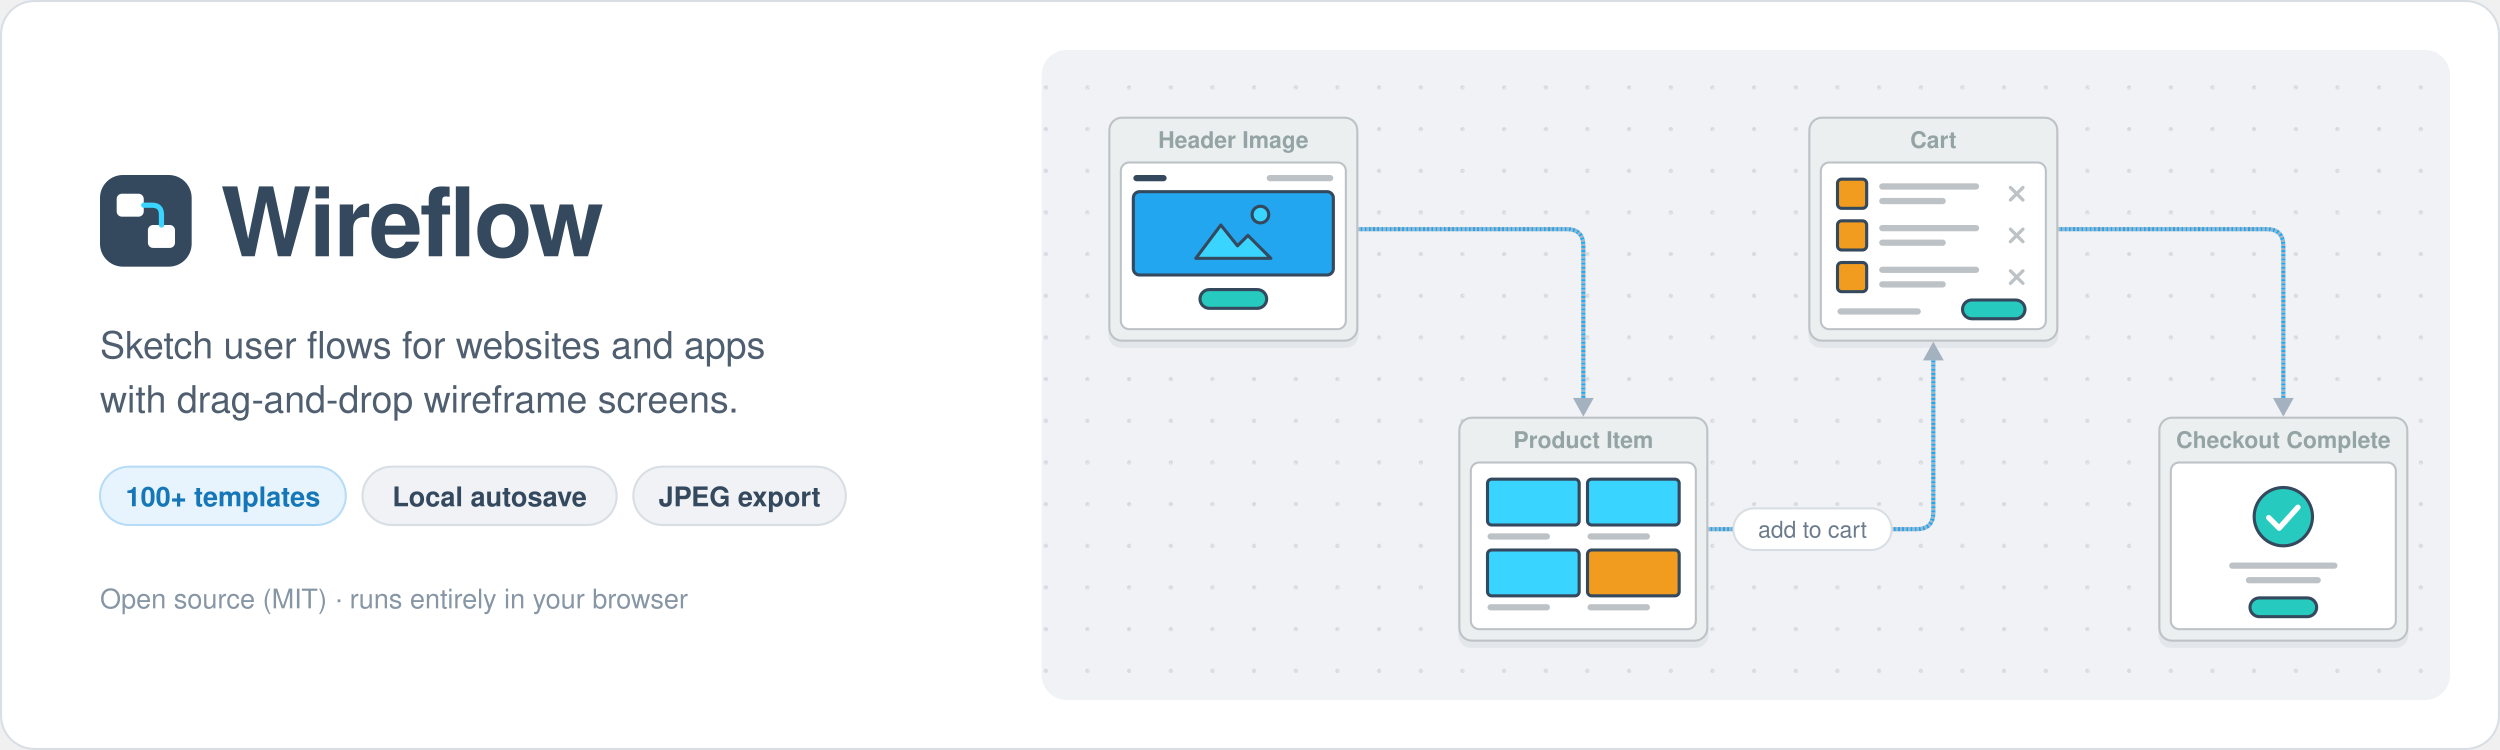
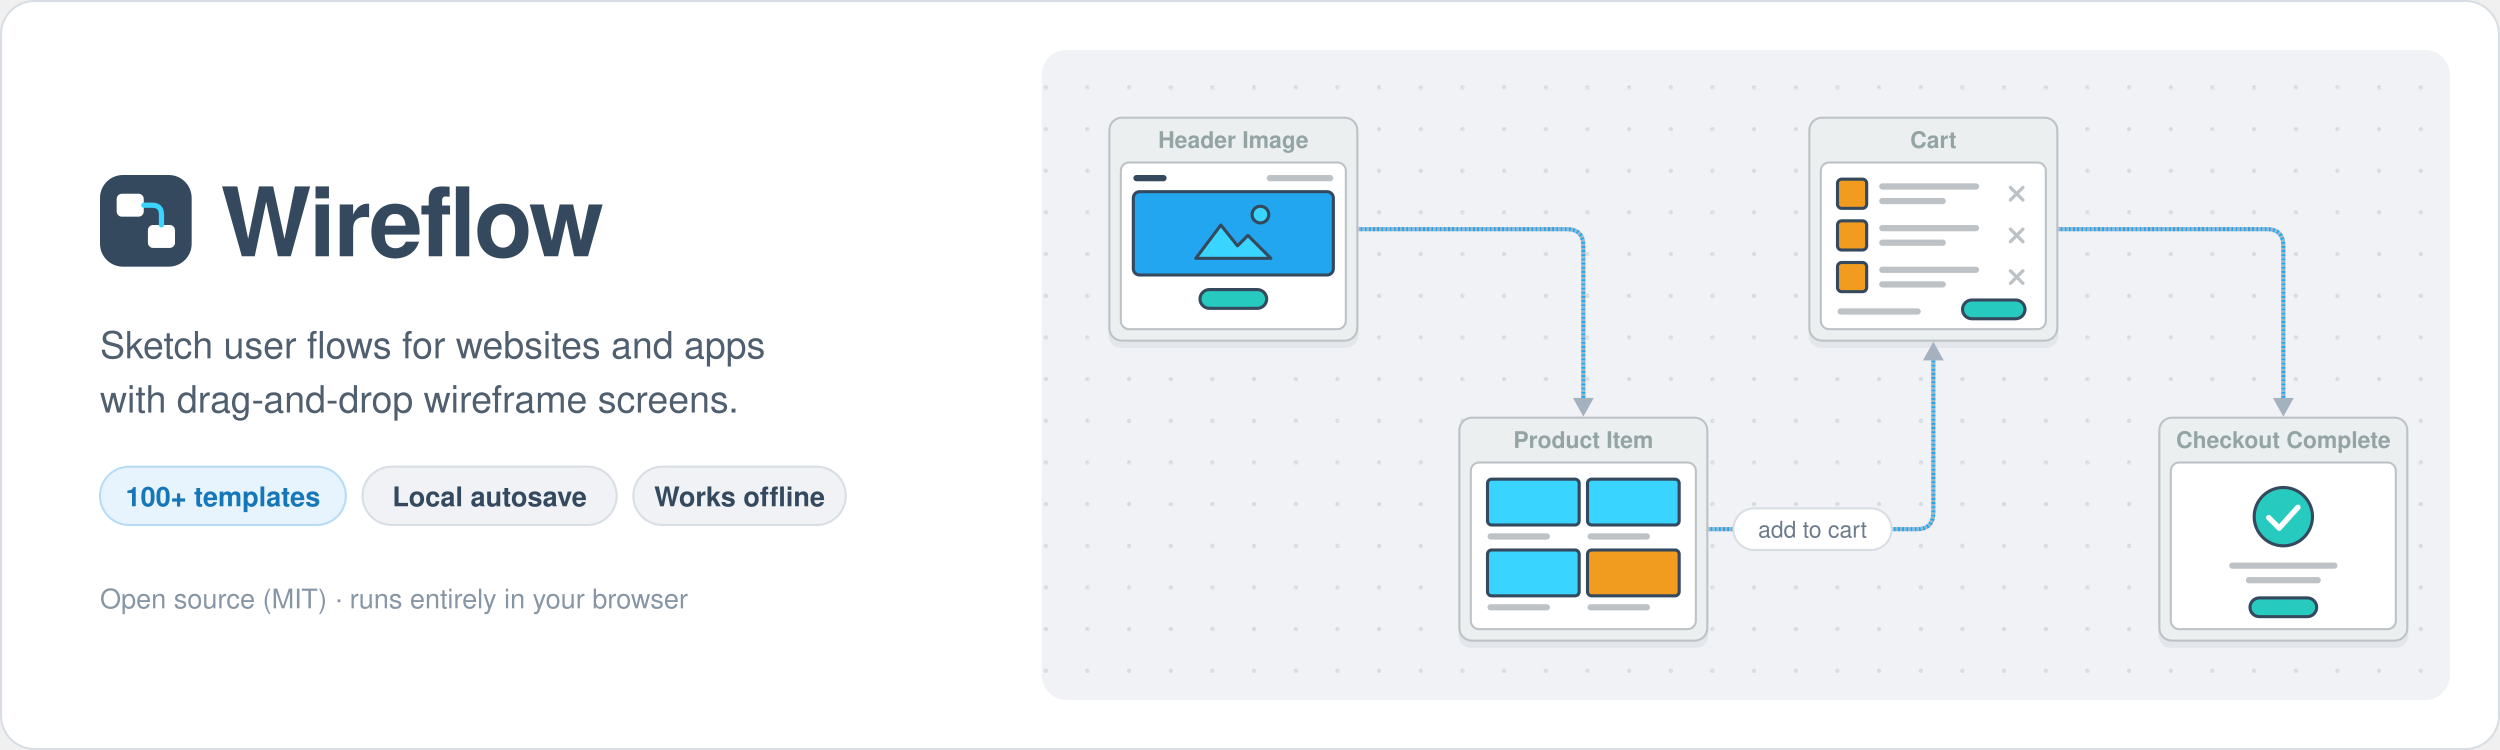
<svg xmlns="http://www.w3.org/2000/svg" width="1200" height="360" viewBox="0 0 1200 360" role="img" aria-labelledby="t d">
  <style>
.f{font-family:-apple-system,BlinkMacSystemFont,"Segoe UI",Helvetica,Arial,sans-serif}
.lbl{font-size:11px;font-weight:600;fill:#94A4A5}
.ln{fill:#BCC2C6}
.o{stroke:#34495E;stroke-width:1.5;stroke-linejoin:round}
.e,.x{fill:none;stroke-width:2;stroke-dasharray:1 1}
.e{stroke:#a4b2c0}
.x{stroke:#22A6EF;stroke-dashoffset:1}
.ring,.ax{opacity:0}
.scene{animation:out 9s linear infinite}
.c0{animation:c0 9s ease-out infinite}.c1{animation:c1 9s ease-out infinite}.c2{animation:c2 9s ease-out infinite}.c3{animation:c3 9s ease-out infinite}
.e0{animation:e0 9s linear infinite}.e1{animation:e1 9s linear infinite}.e2{animation:e2 9s linear infinite}
.a0{animation:a0 9s linear infinite}.a1{animation:a1 9s linear infinite}.a2{animation:a2 9s linear infinite}
.x0{animation:x0 9s linear infinite}.x1{animation:x1 9s linear infinite}.x2{animation:x2 9s linear infinite}
.r0{animation:r0 9s linear infinite}.r1{animation:r1 9s linear infinite}.r2{animation:r2 9s linear infinite}.r3{animation:r3 9s linear infinite}
@keyframes out{0%,91%{opacity:1}97%,100%{opacity:0}}
@keyframes c0{0%,2%{opacity:0;transform:translateY(14px)}8%,100%{opacity:1;transform:translateY(0)}}
@keyframes c1{0%,5.5%{opacity:0;transform:translateY(14px)}11.5%,100%{opacity:1;transform:translateY(0)}}
@keyframes c2{0%,9%{opacity:0;transform:translateY(14px)}15%,100%{opacity:1;transform:translateY(0)}}
@keyframes c3{0%,12.5%{opacity:0;transform:translateY(14px)}18.5%,100%{opacity:1;transform:translateY(0)}}
@keyframes e0{0%,20%{stroke-dashoffset:1}25.6%,100%{stroke-dashoffset:0}}
@keyframes e1{0%,25.6%{stroke-dashoffset:1}31.1%,100%{stroke-dashoffset:0}}
@keyframes e2{0%,31.1%{stroke-dashoffset:1}36.7%,100%{stroke-dashoffset:0}}
@keyframes a0{0%,25.4%{opacity:0}26.6%,100%{opacity:1}}
@keyframes a1{0%,30.9%{opacity:0}32.1%,100%{opacity:1}}
@keyframes a2{0%,36.5%{opacity:0}37.7%,100%{opacity:1}}
@keyframes x0{0%,40%{stroke-dashoffset:1}50%,100%{stroke-dashoffset:0}}
@keyframes x1{0%,51.11%{stroke-dashoffset:1}61.11%,100%{stroke-dashoffset:0}}
@keyframes x2{0%,62.22%{stroke-dashoffset:1}72.22%,100%{stroke-dashoffset:0}}
@keyframes r0{0%,37.8%{opacity:0}40%,100%{opacity:1}}
@keyframes r1{0%,50%{opacity:0}51.5%,100%{opacity:1}}
@keyframes r2{0%,61.1%{opacity:0}62.6%,100%{opacity:1}}
@keyframes r3{0%,72.2%{opacity:0}73.7%,100%{opacity:1}}
@media (prefers-reduced-motion:reduce){*{animation:none!important}.dot{display:none}}
</style>
  <defs>
    <pattern id="grid" width="20" height="20" patternUnits="userSpaceOnUse">
      <circle cx="2" cy="2" r="1" fill="#d3d9df" />
    </pattern>
    <g id="node">
      <rect x="0" y="3" width="120" height="108" rx="6" fill="#34495E" opacity=".07" />
      <rect x=".5" y=".5" width="119" height="107" rx="6" fill="#EBEFF0" stroke="#BCC2C6" />
      <rect x="6" y="22" width="108" height="80" rx="4" fill="#fff" stroke="#BCC2C6" />
    </g>
    <rect id="ring" x="-4" y="-4" width="128" height="116" rx="9" fill="none" stroke="#22A6EF" stroke-width="2" />
  </defs>
  <rect x=".5" y=".5" width="1199" height="359" rx="16" fill="#fff" stroke="#d8dee4" />
  <g class="f">
    <rect x="48" y="84" width="44" height="44" rx="11" fill="#34495E" />
    <rect x="56" y="93" width="13" height="11" rx="2.5" fill="#fff" />
    <rect x="71" y="108" width="13" height="11" rx="2.5" fill="#fff" />
    <path d="M69,98.5 H73 Q77.5,98.5 77.5,103 V108" fill="none" stroke="#39D4FF" stroke-width="2.5" stroke-linecap="round" />
    <text x="106" y="123" font-size="46" font-weight="700" fill="#34495E" letter-spacing="-1">Wireflow</text>
    <text x="48" y="172" font-size="18" fill="#4f5f6f">Sketch user flows for websites and apps</text>
    <text x="48" y="198" font-size="18" fill="#4f5f6f">with drag-and-drop wireframe screens.</text>
    <g font-size="13" font-weight="600" text-anchor="middle">
      <rect x="48" y="224" width="118" height="28" rx="14" fill="#e8f4fd" stroke="#b6dcf7" />
      <text x="107" y="243" fill="#1677b8">100+ templates</text>
      <rect x="174" y="224" width="122" height="28" rx="14" fill="#f0f2f5" stroke="#d8dee4" />
      <text x="235" y="243" fill="#34495E">Local autosave</text>
      <rect x="304" y="224" width="102" height="28" rx="14" fill="#f0f2f5" stroke="#d8dee4" />
-       <text x="355" y="243" fill="#34495E">JPEG export</text>
+       <text x="355" y="243" fill="#34495E">Works offline</text>
    </g>
    <text x="48" y="292" font-size="13" fill="#8796a5">Open source (MIT) · runs entirely in your browser</text>
  </g>
  <rect x="500" y="24" width="676" height="312" rx="12" fill="#f0f2f5" />
  <rect x="500" y="24" width="676" height="312" rx="12" fill="url(#grid)" />
  <g class="scene">
    <g class="f lbl" text-anchor="middle">
      <g transform="translate(532,56)">
        <g class="c0">
          <use href="#node" />
          <text x="60" y="15">Header Image</text>
          <rect x="12" y="28" width="16" height="3" rx="1.5" fill="#34495E" />
          <rect class="ln" x="76" y="28" width="32" height="3" rx="1.5" />
          <rect class="o" x="12" y="36" width="96" height="40" rx="3" fill="#22A6EF" />
          <path class="o" d="M42,68 L54,52 L62,62 L67,57 L78,68Z" fill="#39D4FF" />
          <circle class="o" cx="73" cy="47" r="4" fill="#39D4FF" />
          <rect class="o" x="44" y="83" width="32" height="9" rx="4.5" fill="#27CABF" />
          <use href="#ring" class="ring r0" />
        </g>
      </g>
      <g transform="translate(700,200)">
        <g class="c1">
          <use href="#node" />
          <text x="60" y="15">Product Item</text>
          <g class="o" stroke-width="1.2" fill="#39D4FF">
            <rect x="14" y="30" width="44" height="22" rx="2" />
            <rect x="62" y="30" width="44" height="22" rx="2" />
            <rect x="14" y="64" width="44" height="22" rx="2" />
            <rect x="62" y="64" width="44" height="22" rx="2" fill="#F19C1F" />
          </g>
          <g class="ln">
            <rect x="14" y="56" width="30" height="3" rx="1.5" />
            <rect x="62" y="56" width="30" height="3" rx="1.5" />
            <rect x="14" y="90" width="30" height="3" rx="1.5" />
            <rect x="62" y="90" width="30" height="3" rx="1.5" />
          </g>
          <use href="#ring" class="ring r1" />
        </g>
      </g>
      <g transform="translate(868,56)">
        <g class="c2">
          <use href="#node" />
          <text x="60" y="15">Cart</text>
          <g class="o" stroke-width="1.2" fill="#F19C1F">
            <rect x="14" y="30" width="14" height="14" rx="2" />
            <rect x="14" y="50" width="14" height="14" rx="2" />
            <rect x="14" y="70" width="14" height="14" rx="2" />
          </g>
          <g class="ln">
            <rect x="34" y="32" width="48" height="3" rx="1.5" />
            <rect x="34" y="39" width="32" height="3" rx="1.5" />
            <rect x="34" y="52" width="48" height="3" rx="1.5" />
            <rect x="34" y="59" width="32" height="3" rx="1.5" />
            <rect x="34" y="72" width="48" height="3" rx="1.5" />
            <rect x="34" y="79" width="32" height="3" rx="1.5" />
            <rect x="14" y="92" width="40" height="3" rx="1.5" />
          </g>
          <path d="M97,34l6,6m0-6l-6,6M97,54l6,6m0-6l-6,6M97,74l6,6m0-6l-6,6" stroke="#BCC2C6" stroke-width="1.6" stroke-linecap="round" />
          <rect class="o" x="74" y="88" width="30" height="9" rx="4.5" fill="#27CABF" />
          <use href="#ring" class="ring r2" />
        </g>
      </g>
      <g transform="translate(1036,200)">
        <g class="c3">
          <use href="#node" />
          <text x="60" y="15">Checkout Complete</text>
          <circle class="o" cx="60" cy="48" r="14" fill="#27CABF" />
          <path d="M53,48.5l5,5l9-10" fill="none" stroke="#fff" stroke-width="2.6" stroke-linecap="round" stroke-linejoin="round" />
          <g class="ln">
            <rect x="34" y="70" width="52" height="3" rx="1.5" />
            <rect x="42" y="77" width="36" height="3" rx="1.5" />
          </g>
          <rect class="o" x="44" y="87" width="32" height="9" rx="4.5" fill="#27CABF" />
          <use href="#ring" class="ring r3" />
        </g>
      </g>
    </g>
    <path class="e e0" pathLength="1" d="M652,110 H752 Q760,110 760,118 V192" />
    <path class="e e1" pathLength="1" d="M820,254 H920 Q928,254 928,246 V172" />
    <path class="e e2" pathLength="1" d="M988,110 H1088 Q1096,110 1096,118 V192" />
    <path class="x x0" pathLength="1" d="M652,110 H752 Q760,110 760,118 V192" />
    <path class="x x1" pathLength="1" d="M820,254 H920 Q928,254 928,246 V172" />
    <path class="x x2" pathLength="1" d="M988,110 H1088 Q1096,110 1096,118 V192" />
    <g fill="#a4b2c0">
      <path class="a0" d="M760,200 l-5,-9 h10z" />
      <path class="a1" d="M928,164 l-5,9 h10z" />
      <path class="a2" d="M1096,200 l-5,-9 h10z" />
    </g>
    <g fill="#22A6EF">
      <path class="ax r1" d="M760,200 l-5,-9 h10z" />
      <path class="ax r2" d="M928,164 l-5,9 h10z" />
      <path class="ax r3" d="M1096,200 l-5,-9 h10z" />
    </g>
    <g class="a1">
      <rect x="832" y="244" width="76" height="20" rx="10" fill="#fff" stroke="#d8dee4" />
      <text class="f" x="870" y="258" font-size="11" fill="#6b7b8b" text-anchor="middle">add to cart</text>
    </g>
    <g class="dot" opacity="0">
      <circle r="9" fill="#22A6EF" opacity=".22" />
      <circle r="4.5" fill="#22A6EF" stroke="#fff" stroke-width="2" />
      <animate attributeName="opacity" dur="9s" repeatCount="indefinite" calcMode="discrete" values="0;1;0" keyTimes="0;.4;.5" />
      <animateMotion dur="9s" repeatCount="indefinite" calcMode="linear" keyPoints="0;0;1;1" keyTimes="0;.4;.5;1" path="M652,110 H752 Q760,110 760,118 V192" />
    </g>
    <g class="dot" opacity="0">
      <circle r="9" fill="#22A6EF" opacity=".22" />
      <circle r="4.5" fill="#22A6EF" stroke="#fff" stroke-width="2" />
      <animate attributeName="opacity" dur="9s" repeatCount="indefinite" calcMode="discrete" values="0;1;0" keyTimes="0;.511;.611" />
      <animateMotion dur="9s" repeatCount="indefinite" calcMode="linear" keyPoints="0;0;1;1" keyTimes="0;.511;.611;1" path="M820,254 H920 Q928,254 928,246 V172" />
    </g>
    <g class="dot" opacity="0">
      <circle r="9" fill="#22A6EF" opacity=".22" />
      <circle r="4.5" fill="#22A6EF" stroke="#fff" stroke-width="2" />
      <animate attributeName="opacity" dur="9s" repeatCount="indefinite" calcMode="discrete" values="0;1;0" keyTimes="0;.622;.722" />
      <animateMotion dur="9s" repeatCount="indefinite" calcMode="linear" keyPoints="0;0;1;1" keyTimes="0;.622;.722;1" path="M988,110 H1088 Q1096,110 1096,118 V192" />
    </g>
  </g>
</svg>
